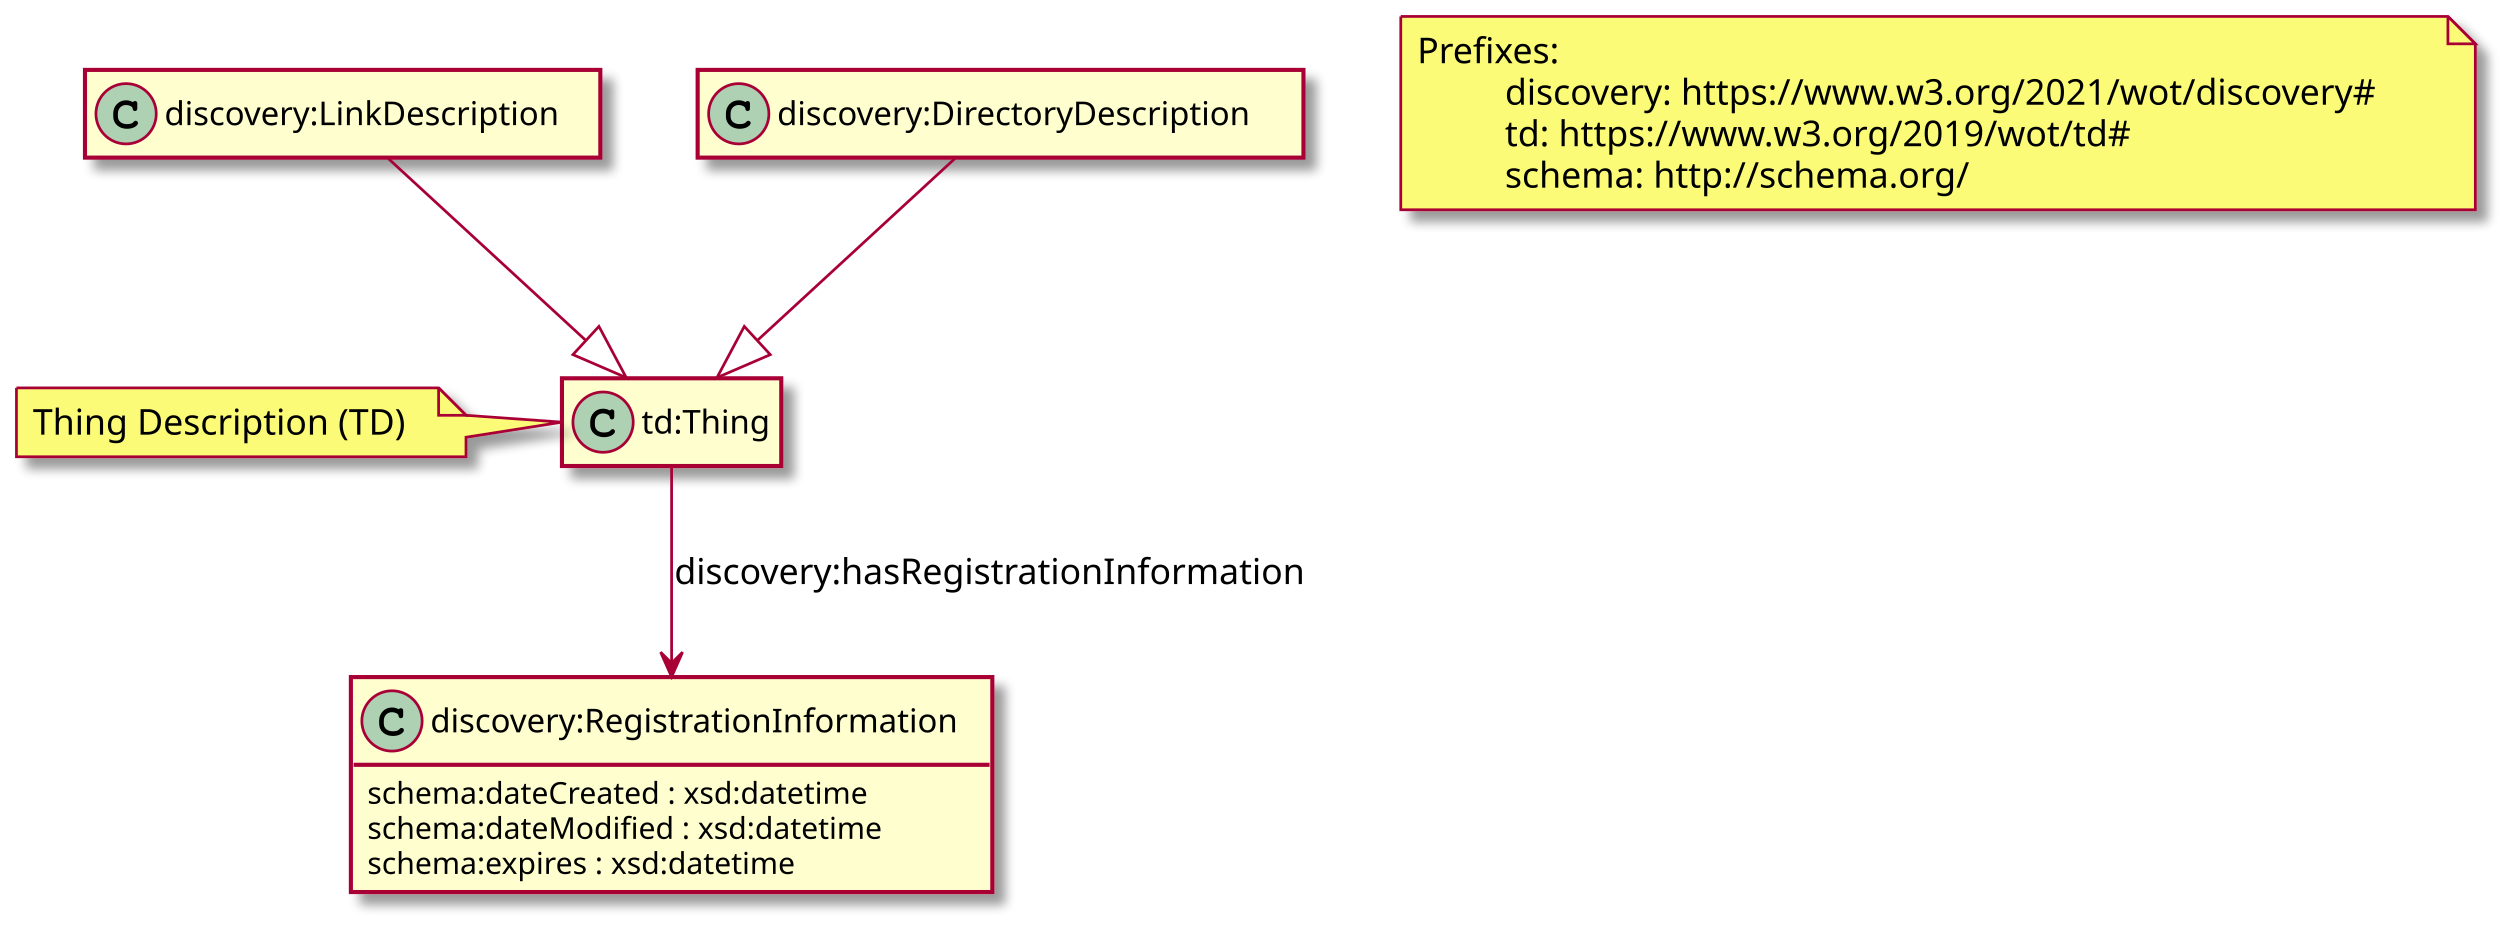
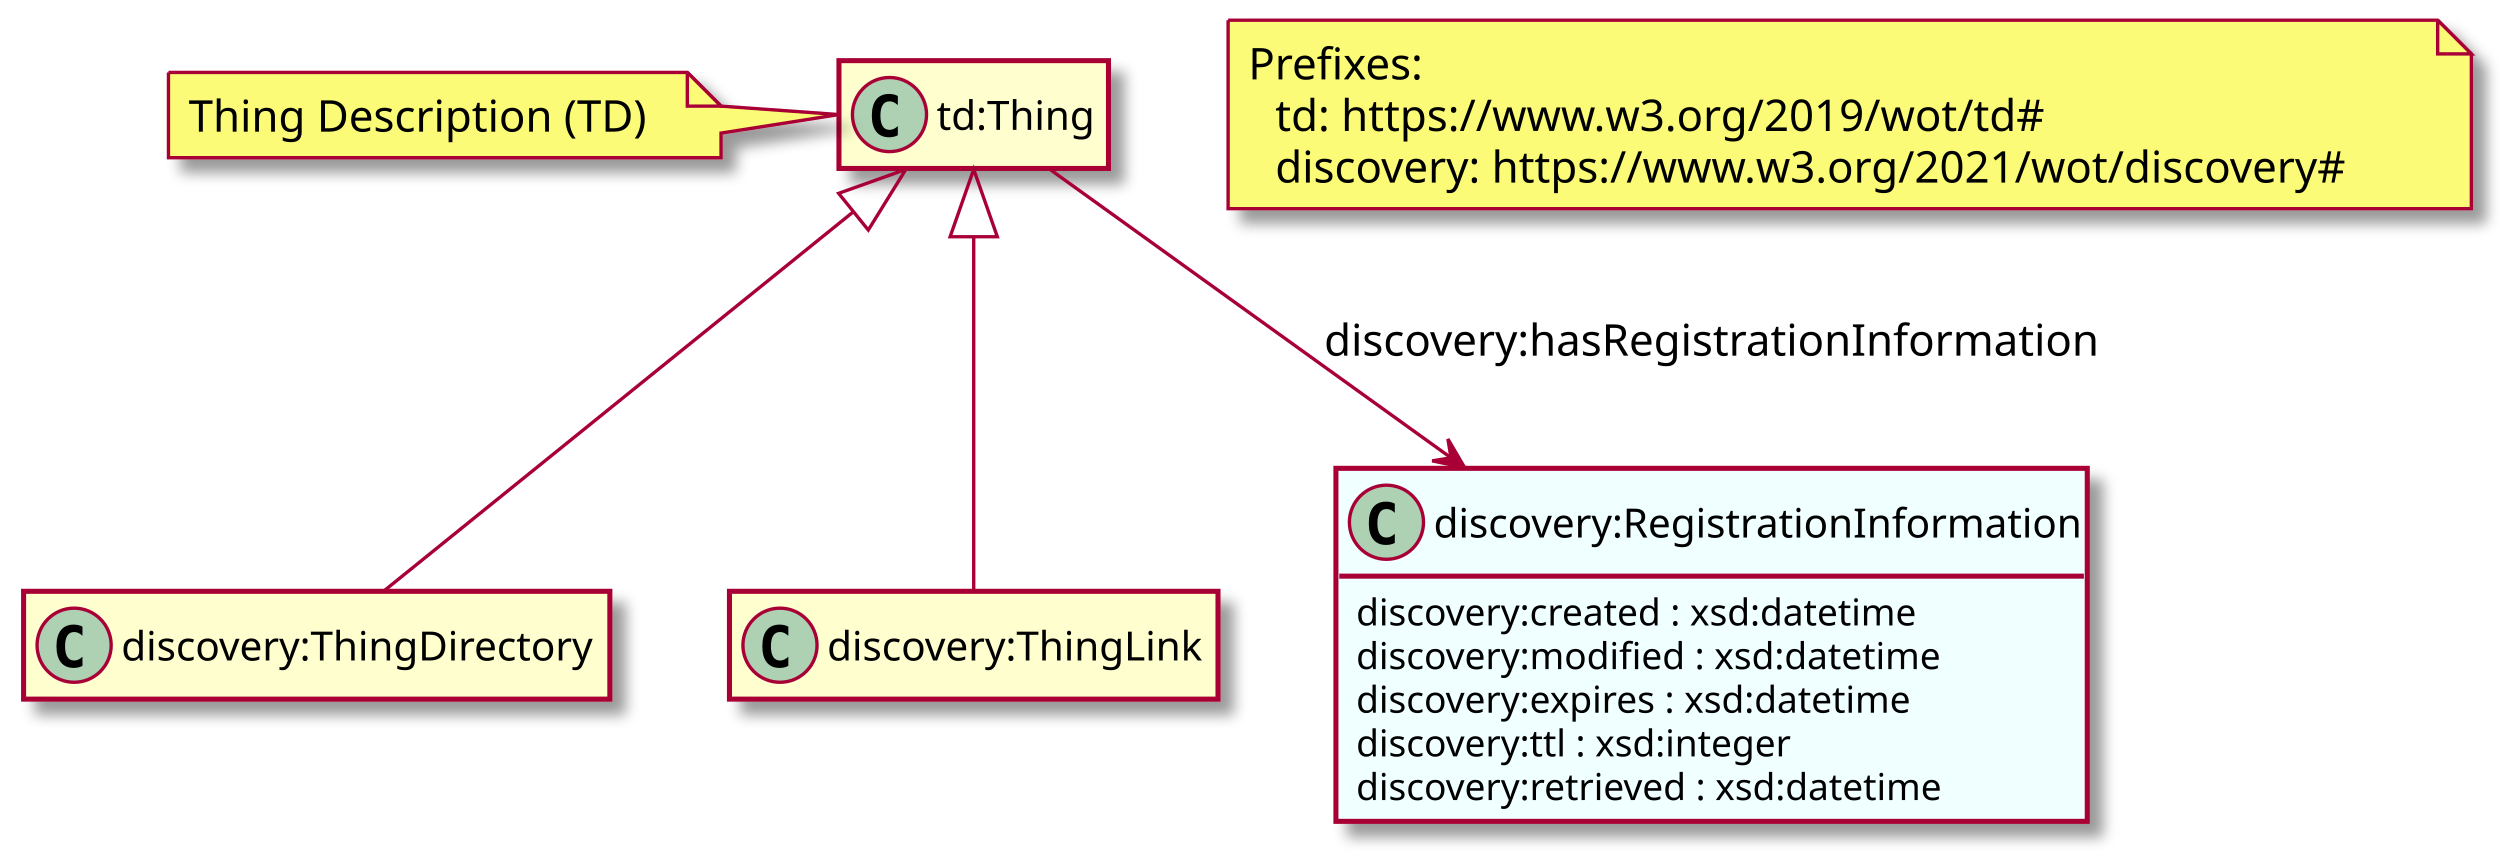
- <svg xmlns="http://www.w3.org/2000/svg" contentScriptType="application/ecmascript" contentStyleType="text/css" height="339px" preserveAspectRatio="none" style="width:912px;height:339px;" version="1.1" viewBox="0 0 912 339" width="912px" zoomAndPan="magnify">
+ <svg xmlns="http://www.w3.org/2000/svg" contentScriptType="application/ecmascript" contentStyleType="text/css" height="257px" preserveAspectRatio="none" style="width:742px;height:257px;" version="1.1" viewBox="0 0 742 257" width="742px" zoomAndPan="magnify">
  <defs>
-     <filter height="300%" id="f1fqkrqw5huxug" width="300%" x="-1" y="-1">
+     <filter height="300%" id="fmufin4ramdgt" width="300%" x="-1" y="-1">
      <feGaussianBlur result="blurOut" stdDeviation="2.0" />
      <feColorMatrix in="blurOut" result="blurOut2" type="matrix" values="0 0 0 0 0 0 0 0 0 0 0 0 0 0 0 0 0 0 .4 0" />
      <feOffset dx="4.0" dy="4.0" in="blurOut2" result="blurOut3" />
      <feBlend in="SourceGraphic" in2="blurOut3" mode="normal" />
    </filter>
  </defs>
  <g>
-     <rect codeLine="2" fill="#FEFECE" filter="url(#f1fqkrqw5huxug)" height="32" id="td:Thing" style="stroke:#A80036;stroke-width:1.5;" width="80" x="205" y="138" />
-     <ellipse cx="220" cy="154" fill="#ADD1B2" rx="11" ry="11" style="stroke:#A80036;stroke-width:1.0;" />
-     <path d="M222.344,149.672 C221.406,149.234 220.812,149.094 219.938,149.094 C217.312,149.094 215.312,151.172 215.312,153.891 L215.312,155.016 C215.312,157.594 217.422,159.484 220.312,159.484 C221.531,159.484 222.688,159.188 223.438,158.641 C224.016,158.234 224.344,157.781 224.344,157.391 C224.344,156.938 223.953,156.547 223.484,156.547 C223.266,156.547 223.062,156.625 222.875,156.812 C222.422,157.297 222.422,157.297 222.234,157.391 C221.812,157.656 221.125,157.781 220.359,157.781 C218.312,157.781 217.016,156.688 217.016,154.984 L217.016,153.891 C217.016,152.109 218.266,150.797 220,150.797 C220.578,150.797 221.188,150.953 221.656,151.203 C222.141,151.484 222.312,151.703 222.406,152.109 C222.469,152.516 222.5,152.641 222.641,152.766 C222.781,152.906 223.016,153.016 223.234,153.016 C223.5,153.016 223.766,152.875 223.938,152.656 C224.047,152.5 224.078,152.312 224.078,151.891 L224.078,150.469 C224.078,150.031 224.062,149.906 223.969,149.75 C223.812,149.484 223.531,149.344 223.234,149.344 C222.938,149.344 222.734,149.438 222.516,149.75 L222.344,149.672 Z " fill="#000000" />
-     <text fill="#000000" font-family="sans-serif" font-size="12" lengthAdjust="spacing" textLength="48" x="234" y="158.154">td:Thing</text>
-     <rect codeLine="4" fill="#FEFECE" filter="url(#f1fqkrqw5huxug)" height="78.414" id="discovery:RegistrationInformation" style="stroke:#A80036;stroke-width:1.5;" width="234" x="128" y="247" />
-     <ellipse cx="143" cy="263" fill="#ADD1B2" rx="11" ry="11" style="stroke:#A80036;stroke-width:1.0;" />
-     <path d="M145.344,258.672 C144.406,258.234 143.812,258.094 142.938,258.094 C140.312,258.094 138.312,260.172 138.312,262.891 L138.312,264.016 C138.312,266.594 140.422,268.484 143.312,268.484 C144.531,268.484 145.688,268.188 146.438,267.641 C147.016,267.234 147.344,266.781 147.344,266.391 C147.344,265.938 146.953,265.547 146.484,265.547 C146.266,265.547 146.062,265.625 145.875,265.812 C145.422,266.297 145.422,266.297 145.234,266.391 C144.812,266.656 144.125,266.781 143.359,266.781 C141.312,266.781 140.016,265.688 140.016,263.984 L140.016,262.891 C140.016,261.109 141.266,259.797 143,259.797 C143.578,259.797 144.188,259.953 144.656,260.203 C145.141,260.484 145.312,260.703 145.406,261.109 C145.469,261.516 145.5,261.641 145.641,261.766 C145.781,261.906 146.016,262.016 146.234,262.016 C146.5,262.016 146.766,261.875 146.938,261.656 C147.047,261.5 147.078,261.312 147.078,260.891 L147.078,259.469 C147.078,259.031 147.062,258.906 146.969,258.75 C146.812,258.484 146.531,258.344 146.234,258.344 C145.938,258.344 145.734,258.438 145.516,258.75 L145.344,258.672 Z " fill="#000000" />
-     <text fill="#000000" font-family="sans-serif" font-size="12" lengthAdjust="spacing" textLength="202" x="157" y="267.154">discovery:RegistrationInformation</text>
-     <line style="stroke:#A80036;stroke-width:1.5;" x1="129" x2="361" y1="279" y2="279" />
-     <text fill="#000000" font-family="sans-serif" font-size="11" lengthAdjust="spacing" textLength="206" x="134" y="293.21">schema:dateCreated : xsd:datetime</text>
-     <text fill="#000000" font-family="sans-serif" font-size="11" lengthAdjust="spacing" textLength="208" x="134" y="306.015">schema:dateModified : xsd:datetime</text>
-     <text fill="#000000" font-family="sans-serif" font-size="11" lengthAdjust="spacing" textLength="177" x="134" y="318.82">schema:expires : xsd:datetime</text>
-     <path d="M6,141.5 L6,166.633 A0,0 0 0 0 6,166.633 L170,166.633 A0,0 0 0 0 170,166.633 L170,159.5 L204.959,154 L170,151.5 L170,151.5 L160,141.5 L6,141.5 A0,0 0 0 0 6,141.5 " fill="#FBFB77" filter="url(#f1fqkrqw5huxug)" style="stroke:#A80036;stroke-width:1.0;" />
-     <path d="M160,141.5 L160,151.5 L170,151.5 L160,141.5 " fill="#FBFB77" style="stroke:#A80036;stroke-width:1.0;" />
-     <text fill="#000000" font-family="sans-serif" font-size="13" lengthAdjust="spacing" textLength="143" x="12" y="158.567">Thing Description (TD)</text>
-     <rect fill="#FEFECE" filter="url(#f1fqkrqw5huxug)" height="32" id="discovery:LinkDescription" style="stroke:#A80036;stroke-width:1.5;" width="188" x="31" y="25.5" />
-     <ellipse cx="46" cy="41.5" fill="#ADD1B2" rx="11" ry="11" style="stroke:#A80036;stroke-width:1.0;" />
-     <path d="M48.344,37.172 C47.406,36.734 46.812,36.594 45.938,36.594 C43.312,36.594 41.312,38.672 41.312,41.391 L41.312,42.516 C41.312,45.094 43.422,46.984 46.312,46.984 C47.531,46.984 48.688,46.688 49.438,46.141 C50.016,45.734 50.344,45.281 50.344,44.891 C50.344,44.438 49.953,44.047 49.484,44.047 C49.266,44.047 49.062,44.125 48.875,44.312 C48.422,44.797 48.422,44.797 48.234,44.891 C47.812,45.156 47.125,45.281 46.359,45.281 C44.312,45.281 43.016,44.188 43.016,42.484 L43.016,41.391 C43.016,39.609 44.266,38.297 46,38.297 C46.578,38.297 47.188,38.453 47.656,38.703 C48.141,38.984 48.312,39.203 48.406,39.609 C48.469,40.016 48.5,40.141 48.641,40.266 C48.781,40.406 49.016,40.516 49.234,40.516 C49.5,40.516 49.766,40.375 49.938,40.156 C50.047,40 50.078,39.812 50.078,39.391 L50.078,37.969 C50.078,37.531 50.062,37.406 49.969,37.25 C49.812,36.984 49.531,36.844 49.234,36.844 C48.938,36.844 48.734,36.938 48.516,37.25 L48.344,37.172 Z " fill="#000000" />
-     <text fill="#000000" font-family="sans-serif" font-size="12" lengthAdjust="spacing" textLength="156" x="60" y="45.654">discovery:LinkDescription</text>
-     <rect fill="#FEFECE" filter="url(#f1fqkrqw5huxug)" height="32" id="discovery:DirectoryDescription" style="stroke:#A80036;stroke-width:1.5;" width="221" x="254.5" y="25.5" />
-     <ellipse cx="269.5" cy="41.5" fill="#ADD1B2" rx="11" ry="11" style="stroke:#A80036;stroke-width:1.0;" />
-     <path d="M271.844,37.172 C270.906,36.734 270.312,36.594 269.438,36.594 C266.812,36.594 264.812,38.672 264.812,41.391 L264.812,42.516 C264.812,45.094 266.922,46.984 269.812,46.984 C271.031,46.984 272.188,46.688 272.938,46.141 C273.516,45.734 273.844,45.281 273.844,44.891 C273.844,44.438 273.453,44.047 272.984,44.047 C272.766,44.047 272.562,44.125 272.375,44.312 C271.922,44.797 271.922,44.797 271.734,44.891 C271.312,45.156 270.625,45.281 269.859,45.281 C267.812,45.281 266.516,44.188 266.516,42.484 L266.516,41.391 C266.516,39.609 267.766,38.297 269.5,38.297 C270.078,38.297 270.688,38.453 271.156,38.703 C271.641,38.984 271.812,39.203 271.906,39.609 C271.969,40.016 272,40.141 272.141,40.266 C272.281,40.406 272.516,40.516 272.734,40.516 C273,40.516 273.266,40.375 273.438,40.156 C273.547,40 273.578,39.812 273.578,39.391 L273.578,37.969 C273.578,37.531 273.562,37.406 273.469,37.25 C273.312,36.984 273.031,36.844 272.734,36.844 C272.438,36.844 272.234,36.938 272.016,37.25 L271.844,37.172 Z " fill="#000000" />
-     <text fill="#000000" font-family="sans-serif" font-size="12" lengthAdjust="spacing" textLength="189" x="283.5" y="45.654">discovery:DirectoryDescription</text>
-     <path d="M511,6 L511,76.531 L903,76.531 L903,16 L893,6 L511,6 " fill="#FBFB77" filter="url(#f1fqkrqw5huxug)" style="stroke:#A80036;stroke-width:1.0;" />
-     <path d="M893,6 L893,16 L903,16 L893,6 " fill="#FBFB77" style="stroke:#A80036;stroke-width:1.0;" />
-     <text fill="#000000" font-family="sans-serif" font-size="13" lengthAdjust="spacing" textLength="57" x="517" y="23.067">Prefixes:</text>
-     <text fill="#000000" font-family="sans-serif" font-size="13" lengthAdjust="spacing" textLength="339" x="549" y="38.2">discovery: https://www.w3.org/2021/wot/discovery#</text>
-     <text fill="#000000" font-family="sans-serif" font-size="13" lengthAdjust="spacing" textLength="241" x="549" y="53.333">td: https://www.w3.org/2019/wot/td#</text>
-     <text fill="#000000" font-family="sans-serif" font-size="13" lengthAdjust="spacing" textLength="179" x="549" y="68.465">schema: http://schema.org/</text>
-     <path codeLine="16" d="M245,170.167 C245,187.613 245,217.028 245,241.719 " fill="none" id="td:Thing-to-discovery:RegistrationInformation" style="stroke:#A80036;stroke-width:1.0;" />
-     <polygon fill="#A80036" points="245,246.91,249,237.91,245,241.91,241,237.91,245,246.91" style="stroke:#A80036;stroke-width:1.0;" />
-     <text fill="#000000" font-family="sans-serif" font-size="13" lengthAdjust="spacing" textLength="241" x="246" y="213.067">discovery:hasRegistrationInformation</text>
-     <path codeLine="19" d="M141.685,57.865 C160.224,74.935 190.574,102.883 213.594,124.081 " fill="none" id="discovery:LinkDescription-to-td:Thing" style="stroke:#A80036;stroke-width:1.0;" />
-     <polygon fill="none" points="218.485,119.069,228.456,137.766,209.002,129.368,218.485,119.069" style="stroke:#A80036;stroke-width:1.0;" />
-     <path codeLine="20" d="M348.315,57.865 C329.776,74.935 299.426,102.883 276.406,124.081 " fill="none" id="discovery:DirectoryDescription-to-td:Thing" style="stroke:#A80036;stroke-width:1.0;" />
-     <polygon fill="none" points="280.998,129.368,261.544,137.766,271.515,119.069,280.998,129.368" style="stroke:#A80036;stroke-width:1.0;" />
+     <rect codeLine="2" fill="#FEFECE" filter="url(#fmufin4ramdgt)" height="32" id="Thing" style="stroke:#A80036;stroke-width:1.5;" width="80" x="249" y="18" />
+     <ellipse cx="264" cy="34" fill="#ADD1B2" rx="11" ry="11" style="stroke:#A80036;stroke-width:1.0;" />
+     <path d="M266.473,40.143 Q265.892,40.442 265.253,40.591 Q264.614,40.741 263.908,40.741 Q261.401,40.741 260.082,39.089 Q258.762,37.437 258.762,34.316 Q258.762,31.186 260.082,29.535 Q261.401,27.883 263.908,27.883 Q264.614,27.883 265.261,28.032 Q265.909,28.182 266.473,28.48 L266.473,31.203 Q265.842,30.622 265.249,30.352 Q264.655,30.082 264.024,30.082 Q262.68,30.082 261.995,31.149 Q261.31,32.216 261.31,34.316 Q261.31,36.408 261.995,37.474 Q262.68,38.541 264.024,38.541 Q264.655,38.541 265.249,38.271 Q265.842,38.002 266.473,37.42 Z " fill="#000000" />
+     <text fill="#000000" font-family="sans-serif" font-size="12" lengthAdjust="spacing" textLength="48" x="278" y="38.535">td:Thing</text>
+     <rect codeLine="3" fill="#FEFECE" filter="url(#fmufin4ramdgt)" height="32" id="ThingDirectory" style="stroke:#A80036;stroke-width:1.5;" width="174" x="7" y="175.5" />
+     <ellipse cx="22" cy="191.5" fill="#ADD1B2" rx="11" ry="11" style="stroke:#A80036;stroke-width:1.0;" />
+     <path d="M24.473,197.643 Q23.892,197.942 23.253,198.091 Q22.614,198.241 21.908,198.241 Q19.401,198.241 18.081,196.589 Q16.762,194.937 16.762,191.816 Q16.762,188.686 18.081,187.035 Q19.401,185.383 21.908,185.383 Q22.614,185.383 23.261,185.532 Q23.909,185.682 24.473,185.981 L24.473,188.703 Q23.842,188.122 23.249,187.852 Q22.655,187.583 22.024,187.583 Q20.68,187.583 19.995,188.649 Q19.31,189.716 19.31,191.816 Q19.31,193.908 19.995,194.974 Q20.68,196.041 22.024,196.041 Q22.655,196.041 23.249,195.771 Q23.842,195.501 24.473,194.92 Z " fill="#000000" />
+     <text fill="#000000" font-family="sans-serif" font-size="12" lengthAdjust="spacing" textLength="142" x="36" y="196.035">discovery:ThingDirectory</text>
+     <rect codeLine="4" fill="#FEFECE" filter="url(#fmufin4ramdgt)" height="32" id="ThingLink" style="stroke:#A80036;stroke-width:1.5;" width="145" x="216.5" y="175.5" />
+     <ellipse cx="231.5" cy="191.5" fill="#ADD1B2" rx="11" ry="11" style="stroke:#A80036;stroke-width:1.0;" />
+     <path d="M233.973,197.643 Q233.392,197.942 232.753,198.091 Q232.114,198.241 231.408,198.241 Q228.901,198.241 227.582,196.589 Q226.262,194.937 226.262,191.816 Q226.262,188.686 227.582,187.035 Q228.901,185.383 231.408,185.383 Q232.114,185.383 232.761,185.532 Q233.409,185.682 233.973,185.981 L233.973,188.703 Q233.342,188.122 232.749,187.852 Q232.155,187.583 231.524,187.583 Q230.18,187.583 229.495,188.649 Q228.81,189.716 228.81,191.816 Q228.81,193.908 229.495,194.974 Q230.18,196.041 231.524,196.041 Q232.155,196.041 232.749,195.771 Q233.342,195.501 233.973,194.92 Z " fill="#000000" />
+     <text fill="#000000" font-family="sans-serif" font-size="12" lengthAdjust="spacing" textLength="113" x="245.5" y="196.035">discovery:ThingLink</text>
+     <rect codeLine="6" fill="#F0FFFF" filter="url(#fmufin4ramdgt)" height="104.775" id="RegInfo" style="stroke:#A80036;stroke-width:1.5;" width="223" x="396.5" y="139" />
+     <ellipse cx="411.5" cy="155" fill="#ADD1B2" rx="11" ry="11" style="stroke:#A80036;stroke-width:1.0;" />
+     <path d="M413.973,161.143 Q413.392,161.442 412.753,161.591 Q412.114,161.741 411.408,161.741 Q408.901,161.741 407.582,160.089 Q406.262,158.437 406.262,155.316 Q406.262,152.186 407.582,150.535 Q408.901,148.883 411.408,148.883 Q412.114,148.883 412.761,149.032 Q413.409,149.182 413.973,149.481 L413.973,152.203 Q413.342,151.622 412.749,151.352 Q412.155,151.083 411.524,151.083 Q410.18,151.083 409.495,152.149 Q408.81,153.216 408.81,155.316 Q408.81,157.408 409.495,158.474 Q410.18,159.541 411.524,159.541 Q412.155,159.541 412.749,159.271 Q413.342,159.001 413.973,158.42 Z " fill="#000000" />
+     <text fill="#000000" font-family="sans-serif" font-size="12" lengthAdjust="spacing" textLength="191" x="425.5" y="159.535">discovery:RegistrationInformation</text>
+     <line style="stroke:#A80036;stroke-width:1.5;" x1="397.5" x2="618.5" y1="171" y2="171" />
+     <text fill="#000000" font-family="sans-serif" font-size="11" lengthAdjust="spacing" textLength="173" x="402.5" y="185.635">discovery:created : xsd:datetime</text>
+     <text fill="#000000" font-family="sans-serif" font-size="11" lengthAdjust="spacing" textLength="180" x="402.5" y="198.59">discovery:modified : xsd:datetime</text>
+     <text fill="#000000" font-family="sans-serif" font-size="11" lengthAdjust="spacing" textLength="173" x="402.5" y="211.545">discovery:expires : xsd:datetime</text>
+     <text fill="#000000" font-family="sans-serif" font-size="11" lengthAdjust="spacing" textLength="136" x="402.5" y="224.5">discovery:ttl : xsd:integer</text>
+     <text fill="#000000" font-family="sans-serif" font-size="11" lengthAdjust="spacing" textLength="181" x="402.5" y="237.455">discovery:retrieved : xsd:datetime</text>
+     <path d="M50,21.5 L50,46.81 A0,0 0 0 0 50,46.81 L214,46.81 A0,0 0 0 0 214,46.81 L214,39.5 L248.959,34 L214,31.5 L214,31.5 L204,21.5 L50,21.5 A0,0 0 0 0 50,21.5 " fill="#FBFB77" filter="url(#fmufin4ramdgt)" style="stroke:#A80036;stroke-width:1.0;" />
+     <path d="M204,21.5 L204,31.5 L214,31.5 L204,21.5 " fill="#FBFB77" style="stroke:#A80036;stroke-width:1.0;" />
+     <text fill="#000000" font-family="sans-serif" font-size="13" lengthAdjust="spacing" textLength="143" x="56" y="39.068">Thing Description (TD)</text>
+     <path d="M364.5,6 L364.5,61.932 L733.5,61.932 L733.5,16 L723.5,6 L364.5,6 " fill="#FBFB77" filter="url(#fmufin4ramdgt)" style="stroke:#A80036;stroke-width:1.0;" />
+     <path d="M723.5,6 L723.5,16 L733.5,16 L723.5,6 " fill="#FBFB77" style="stroke:#A80036;stroke-width:1.0;" />
+     <text fill="#000000" font-family="sans-serif" font-size="13" lengthAdjust="spacing" textLength="54" x="370.5" y="23.568">Prefixes:</text>
+     <text fill="#000000" font-family="sans-serif" font-size="13" lengthAdjust="spacing" textLength="246" x="378.5" y="38.879">td: https://www.w3.org/2019/wot/td#</text>
+     <text fill="#000000" font-family="sans-serif" font-size="13" lengthAdjust="spacing" textLength="340" x="378.5" y="54.19">discovery: https://www.w3.org/2021/wot/discovery#</text>
+     <path codeLine="19" d="M253.263,62.864 C212.361,95.901 146.806,148.849 114.024,175.326 " fill="none" id="Thing-backto-ThingDirectory" style="stroke:#A80036;stroke-width:1.0;" />
+     <polygon fill="none" points="248.909,57.383,268.866,50.262,257.706,68.274,248.909,57.383" style="stroke:#A80036;stroke-width:1.0;" />
+     <path codeLine="20" d="M289,70.393 C289,103.379 289,150.478 289,175.09 " fill="none" id="Thing-backto-ThingLink" style="stroke:#A80036;stroke-width:1.0;" />
+     <polygon fill="none" points="282,70.262,289,50.262,296,70.262,282,70.262" style="stroke:#A80036;stroke-width:1.0;" />
+     <path codeLine="21" d="M311.612,50.262 C339.505,70.322 388.393,105.481 430.411,135.7 " fill="none" id="Thing-to-RegInfo" style="stroke:#A80036;stroke-width:1.0;" />
+     <polygon fill="#A80036" points="434.715,138.795,429.743,130.292,430.655,135.875,425.072,136.787,434.715,138.795" style="stroke:#A80036;stroke-width:1.0;" />
+     <text fill="#000000" font-family="sans-serif" font-size="13" lengthAdjust="spacing" textLength="236" x="393" y="105.568">discovery:hasRegistrationInformation</text>
  </g>
</svg>
